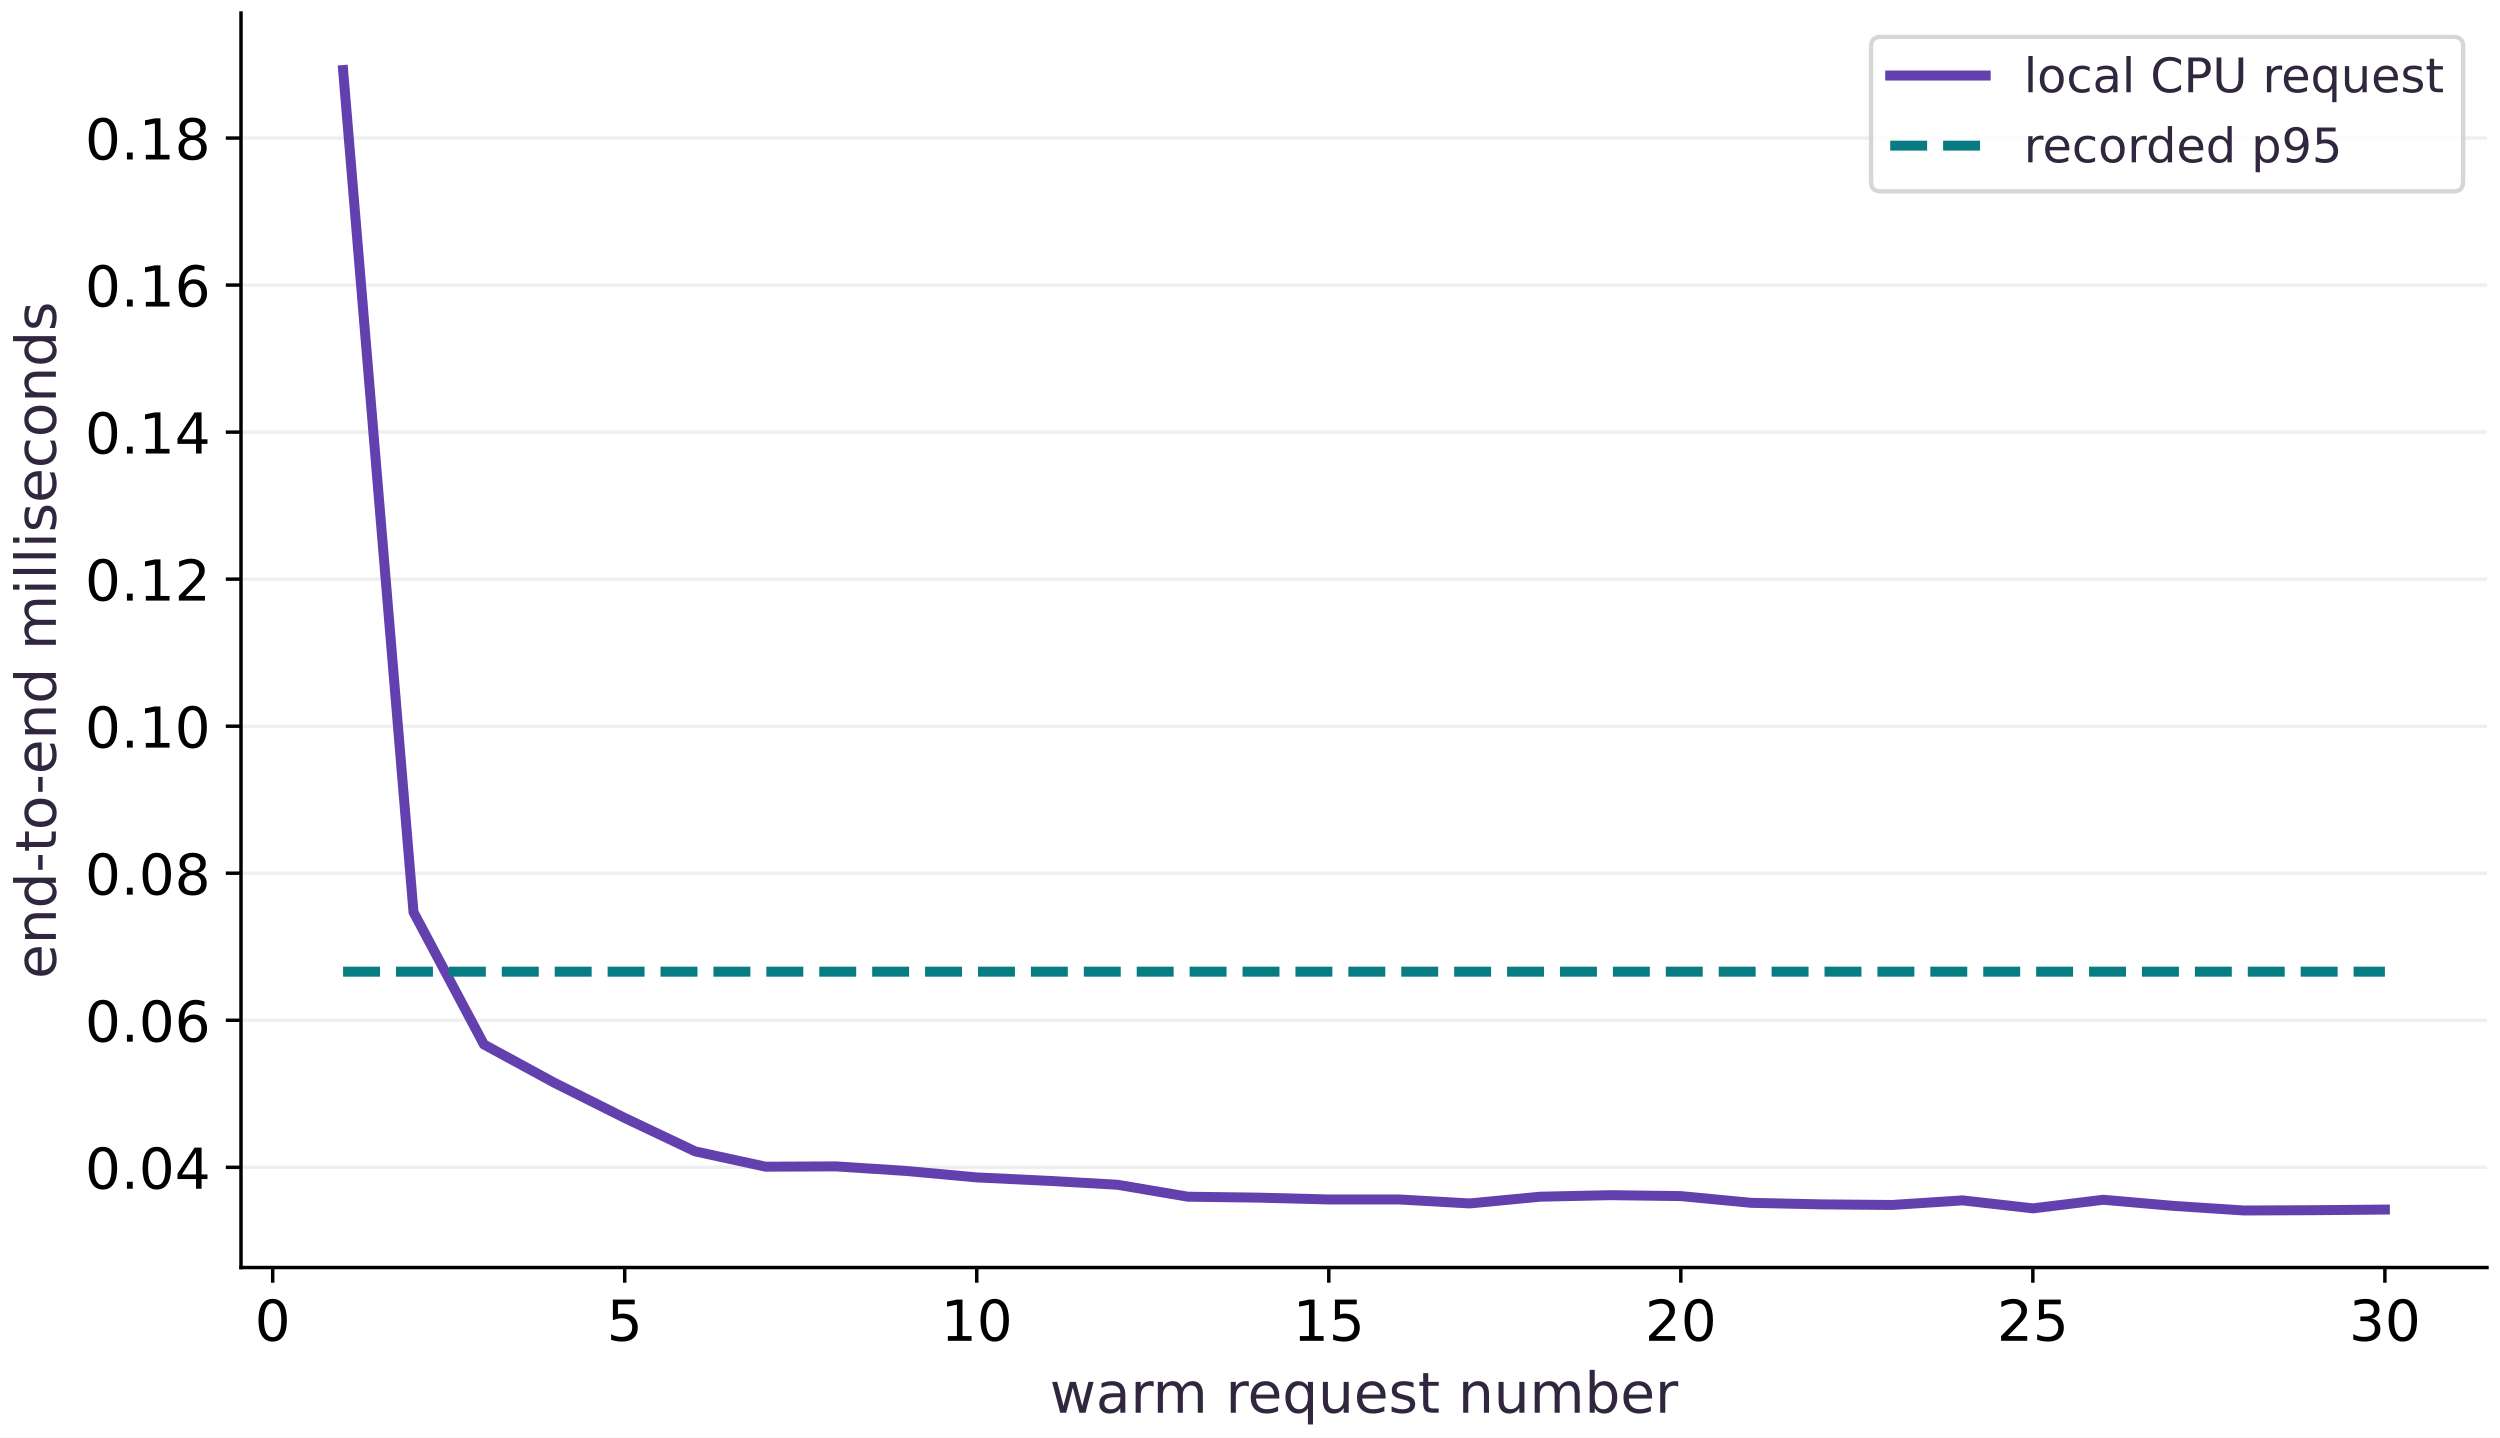
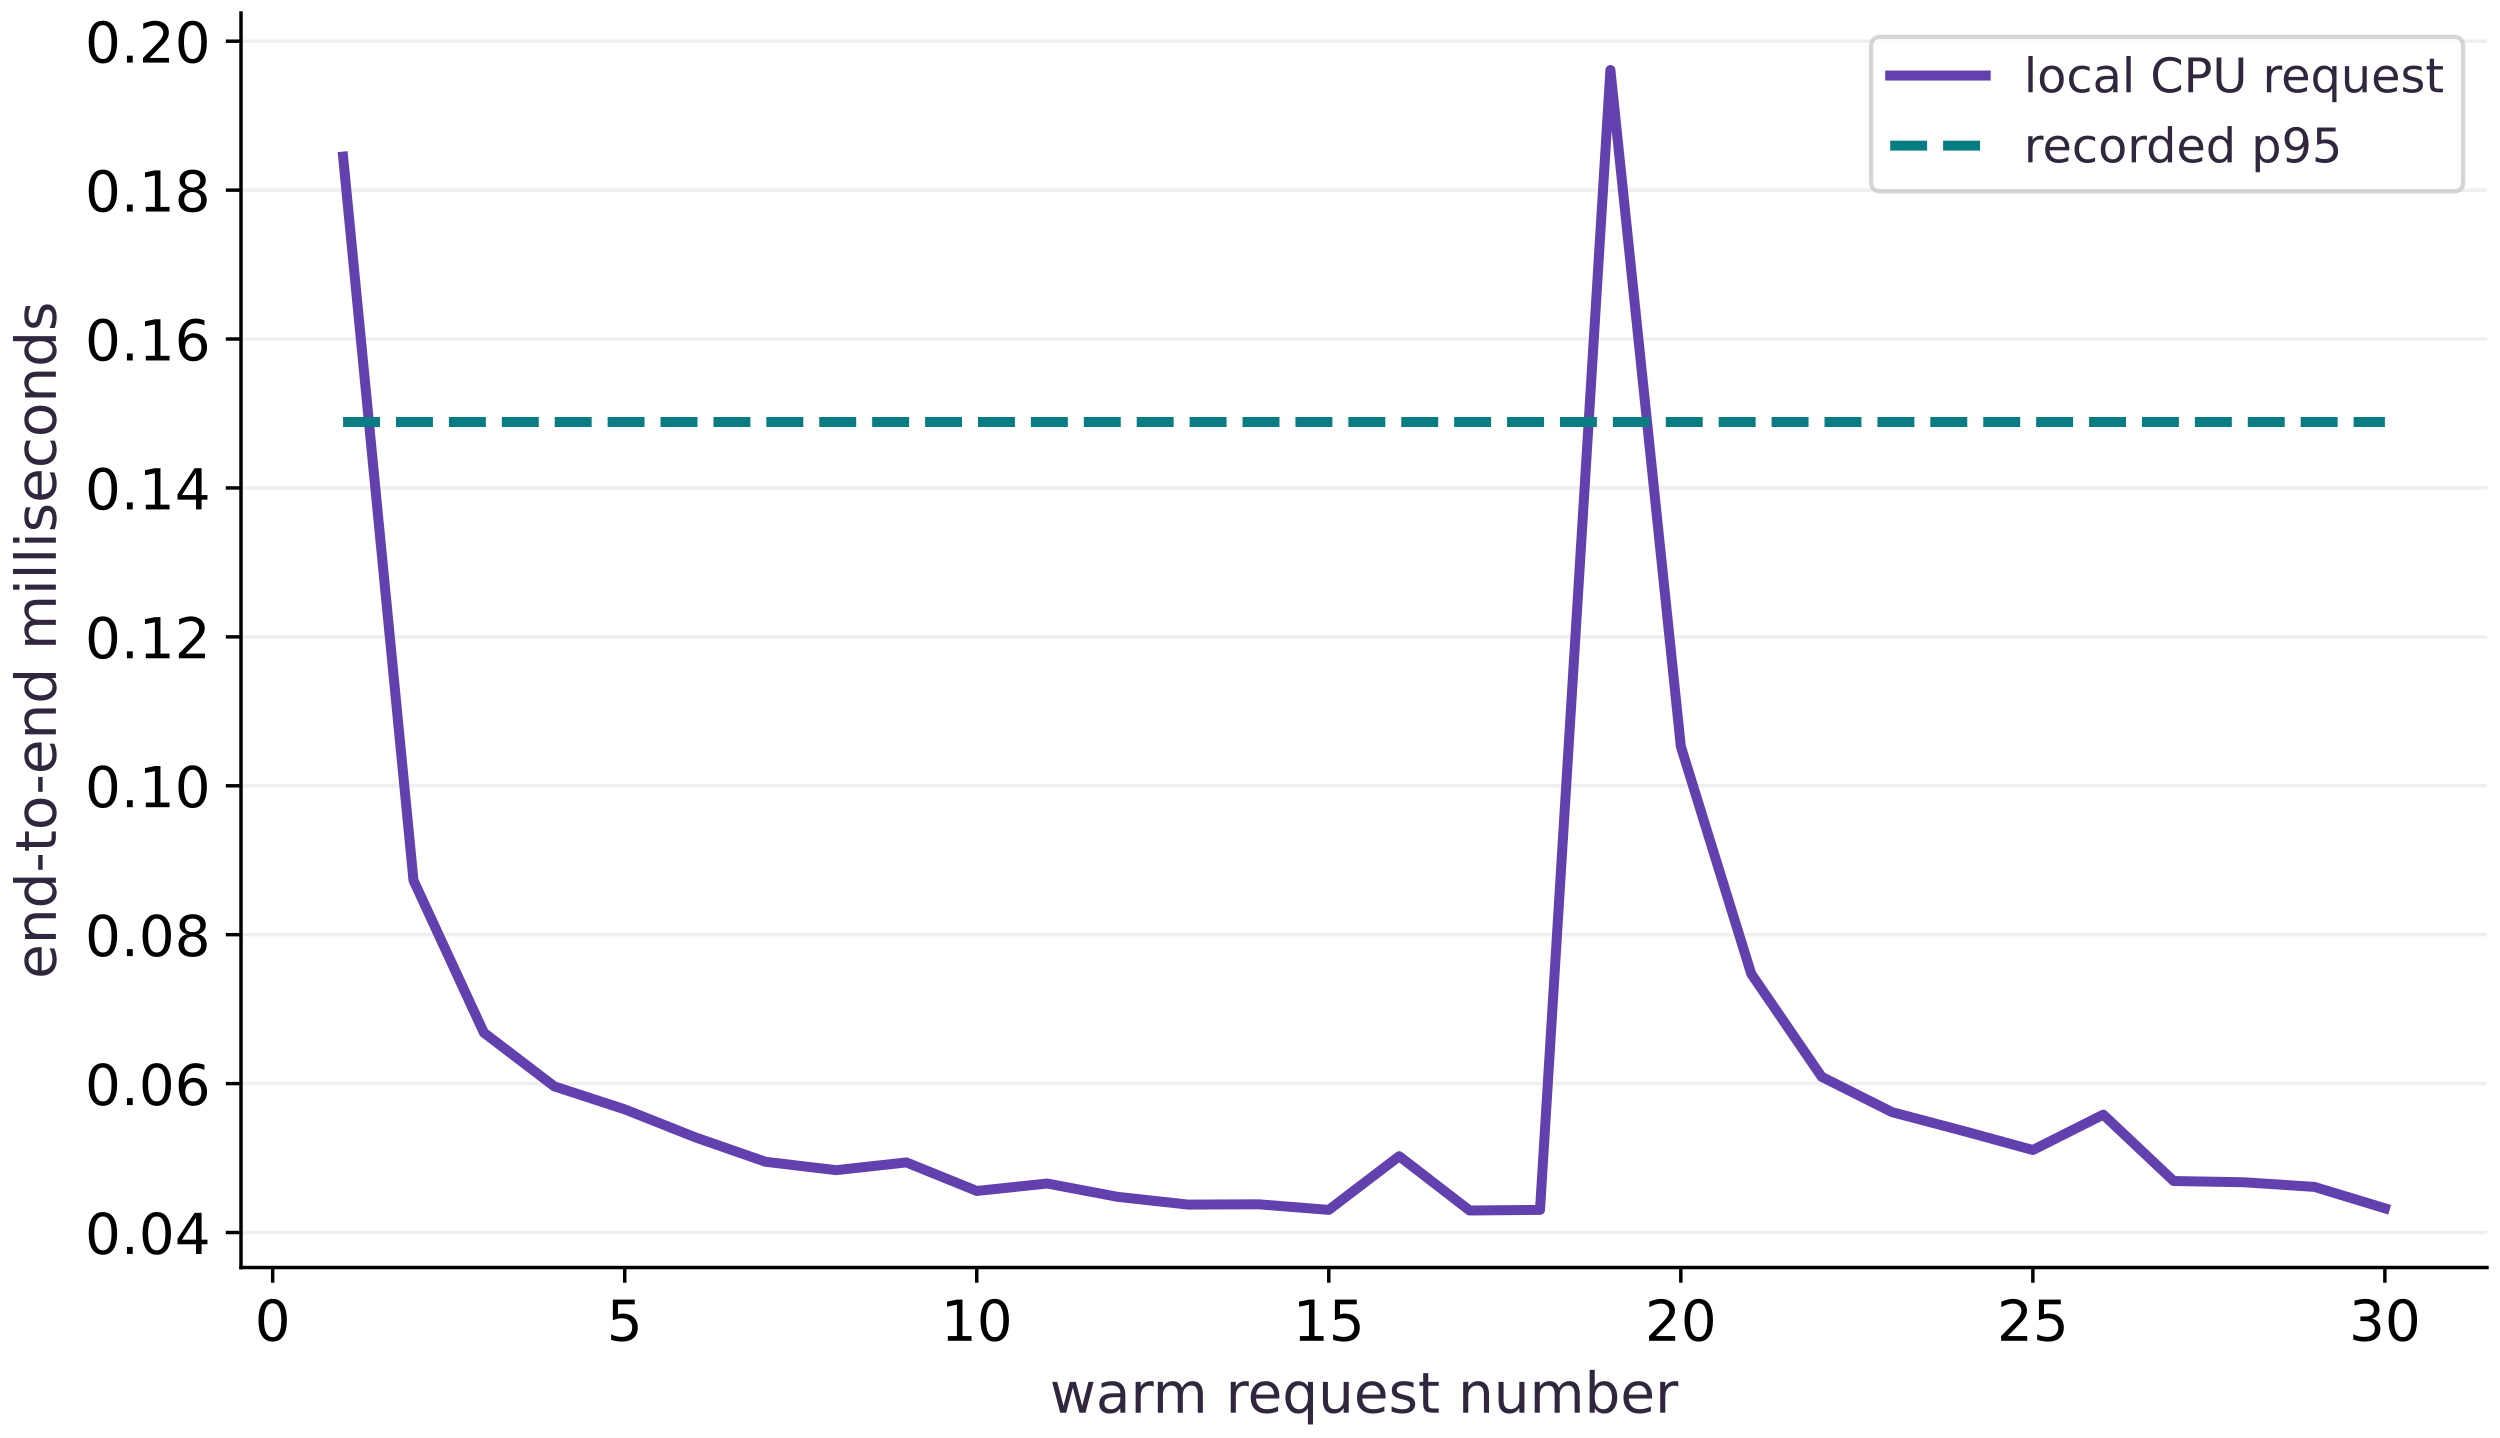
<svg xmlns="http://www.w3.org/2000/svg" xmlns:xlink="http://www.w3.org/1999/xlink" width="576pt" height="331.2pt" viewBox="0 0 576 331.2" version="1.1">
  <defs>
    <style type="text/css">*{stroke-linejoin: round; stroke-linecap: butt}</style>
  </defs>
  <g id="figure_1">
    <g id="patch_1">
      <path d="M 0 331.2  L 576 331.2  L 576 0  L 0 0  z " style="fill: #ffffff" />
    </g>
    <g id="axes_1">
      <g id="patch_2">
        <path d="M 55.527 292.037  L 573 292.037  L 573 3  L 55.527 3  z " style="fill: #ffffff" />
      </g>
      <g id="matplotlib.axis_1">
        <g id="xtick_1">
          <g id="line2d_1">
            <defs>
              <path id="m0c3497cf6a" d="M 0 0  L 0 3.5  " style="stroke: #000000; stroke-width: 0.8" />
            </defs>
            <g>
              <use xlink:href="#m0c3497cf6a" x="62.827" y="292.037" style="stroke: #000000; stroke-width: 0.8" />
            </g>
          </g>
          <g id="text_1">
            <text style="font-size: 13px; font-family: 'DejaVu Sans'; text-anchor: middle" x="62.827" y="308.915" transform="rotate(-0 62.82689 308.9146)">0</text>
          </g>
        </g>
        <g id="xtick_2">
          <g id="line2d_2">
            <g>
              <use xlink:href="#m0c3497cf6a" x="143.935" y="292.037" style="stroke: #000000; stroke-width: 0.8" />
            </g>
          </g>
          <g id="text_2">
            <text style="font-size: 13px; font-family: 'DejaVu Sans'; text-anchor: middle" x="143.935" y="308.915" transform="rotate(-0 143.9355 308.9146)">5</text>
          </g>
        </g>
        <g id="xtick_3">
          <g id="line2d_3">
            <g>
              <use xlink:href="#m0c3497cf6a" x="225.044" y="292.037" style="stroke: #000000; stroke-width: 0.8" />
            </g>
          </g>
          <g id="text_3">
            <text style="font-size: 13px; font-family: 'DejaVu Sans'; text-anchor: middle" x="225.044" y="308.915" transform="rotate(-0 225.044 308.9146)">10</text>
          </g>
        </g>
        <g id="xtick_4">
          <g id="line2d_4">
            <g>
              <use xlink:href="#m0c3497cf6a" x="306.153" y="292.037" style="stroke: #000000; stroke-width: 0.8" />
            </g>
          </g>
          <g id="text_4">
            <text style="font-size: 13px; font-family: 'DejaVu Sans'; text-anchor: middle" x="306.153" y="308.915" transform="rotate(-0 306.1526 308.9146)">15</text>
          </g>
        </g>
        <g id="xtick_5">
          <g id="line2d_5">
            <g>
              <use xlink:href="#m0c3497cf6a" x="387.261" y="292.037" style="stroke: #000000; stroke-width: 0.8" />
            </g>
          </g>
          <g id="text_5">
            <text style="font-size: 13px; font-family: 'DejaVu Sans'; text-anchor: middle" x="387.261" y="308.915" transform="rotate(-0 387.2611 308.9146)">20</text>
          </g>
        </g>
        <g id="xtick_6">
          <g id="line2d_6">
            <g>
              <use xlink:href="#m0c3497cf6a" x="468.37" y="292.037" style="stroke: #000000; stroke-width: 0.8" />
            </g>
          </g>
          <g id="text_6">
            <text style="font-size: 13px; font-family: 'DejaVu Sans'; text-anchor: middle" x="468.37" y="308.915" transform="rotate(-0 468.3697 308.9146)">25</text>
          </g>
        </g>
        <g id="xtick_7">
          <g id="line2d_7">
            <g>
              <use xlink:href="#m0c3497cf6a" x="549.478" y="292.037" style="stroke: #000000; stroke-width: 0.8" />
            </g>
          </g>
          <g id="text_7">
            <text style="font-size: 13px; font-family: 'DejaVu Sans'; text-anchor: middle" x="549.478" y="308.915" transform="rotate(-0 549.4783 308.9146)">30</text>
          </g>
        </g>
        <g id="text_8">
          <text style="font-size: 13px; font-family: 'DejaVu Sans'; text-anchor: middle; fill: #30273e" x="314.263" y="325.496" transform="rotate(-0 314.2634 325.4962)">warm request number</text>
        </g>
      </g>
      <g id="matplotlib.axis_2">
        <g id="ytick_1">
          <g id="line2d_8">
-             <path d="M 55.527 268.947  L 573 268.947  " clip-path="url(#p3ced328b49)" style="fill: none; stroke: #b0b0b0; stroke-opacity: 0.2; stroke-width: 0.8; stroke-linecap: square" />
+             <path d="M 55.527 283.973  L 573 283.973  " clip-path="url(#pd435cf1a24)" style="fill: none; stroke: #b0b0b0; stroke-opacity: 0.2; stroke-width: 0.8; stroke-linecap: square" />
          </g>
          <g id="line2d_9">
            <defs>
              <path id="m24c27273c3" d="M 0 0  L -3.5 0  " style="stroke: #000000; stroke-width: 0.8" />
            </defs>
            <g>
-               <use xlink:href="#m24c27273c3" x="55.527" y="268.947" style="stroke: #000000; stroke-width: 0.8" />
+               <use xlink:href="#m24c27273c3" x="55.527" y="283.973" style="stroke: #000000; stroke-width: 0.8" />
            </g>
          </g>
          <g id="text_9">
-             <text style="font-size: 13px; font-family: 'DejaVu Sans'; text-anchor: end" x="48.527" y="273.886" transform="rotate(-0 48.52712 273.8855)">0.04</text>
+             <text style="font-size: 13px; font-family: 'DejaVu Sans'; text-anchor: end" x="48.527" y="288.912" transform="rotate(-0 48.52712 288.9116)">0.04</text>
          </g>
        </g>
        <g id="ytick_2">
          <g id="line2d_10">
-             <path d="M 55.527 235.069  L 573 235.069  " clip-path="url(#p3ced328b49)" style="fill: none; stroke: #b0b0b0; stroke-opacity: 0.2; stroke-width: 0.8; stroke-linecap: square" />
+             <path d="M 55.527 249.662  L 573 249.662  " clip-path="url(#pd435cf1a24)" style="fill: none; stroke: #b0b0b0; stroke-opacity: 0.2; stroke-width: 0.8; stroke-linecap: square" />
          </g>
          <g id="line2d_11">
            <g>
-               <use xlink:href="#m24c27273c3" x="55.527" y="235.069" style="stroke: #000000; stroke-width: 0.8" />
+               <use xlink:href="#m24c27273c3" x="55.527" y="249.662" style="stroke: #000000; stroke-width: 0.8" />
            </g>
          </g>
          <g id="text_10">
-             <text style="font-size: 13px; font-family: 'DejaVu Sans'; text-anchor: end" x="48.527" y="240.008" transform="rotate(-0 48.52712 240.0084)">0.06</text>
+             <text style="font-size: 13px; font-family: 'DejaVu Sans'; text-anchor: end" x="48.527" y="254.601" transform="rotate(-0 48.52712 254.6014)">0.06</text>
          </g>
        </g>
        <g id="ytick_3">
          <g id="line2d_12">
-             <path d="M 55.527 201.192  L 573 201.192  " clip-path="url(#p3ced328b49)" style="fill: none; stroke: #b0b0b0; stroke-opacity: 0.2; stroke-width: 0.8; stroke-linecap: square" />
+             <path d="M 55.527 215.352  L 573 215.352  " clip-path="url(#pd435cf1a24)" style="fill: none; stroke: #b0b0b0; stroke-opacity: 0.2; stroke-width: 0.8; stroke-linecap: square" />
          </g>
          <g id="line2d_13">
            <g>
-               <use xlink:href="#m24c27273c3" x="55.527" y="201.192" style="stroke: #000000; stroke-width: 0.8" />
+               <use xlink:href="#m24c27273c3" x="55.527" y="215.352" style="stroke: #000000; stroke-width: 0.8" />
            </g>
          </g>
          <g id="text_11">
-             <text style="font-size: 13px; font-family: 'DejaVu Sans'; text-anchor: end" x="48.527" y="206.131" transform="rotate(-0 48.52712 206.1314)">0.08</text>
+             <text style="font-size: 13px; font-family: 'DejaVu Sans'; text-anchor: end" x="48.527" y="220.291" transform="rotate(-0 48.52712 220.2913)">0.08</text>
          </g>
        </g>
        <g id="ytick_4">
          <g id="line2d_14">
-             <path d="M 55.527 167.315  L 573 167.315  " clip-path="url(#p3ced328b49)" style="fill: none; stroke: #b0b0b0; stroke-opacity: 0.2; stroke-width: 0.8; stroke-linecap: square" />
+             <path d="M 55.527 181.042  L 573 181.042  " clip-path="url(#pd435cf1a24)" style="fill: none; stroke: #b0b0b0; stroke-opacity: 0.2; stroke-width: 0.8; stroke-linecap: square" />
          </g>
          <g id="line2d_15">
            <g>
-               <use xlink:href="#m24c27273c3" x="55.527" y="167.315" style="stroke: #000000; stroke-width: 0.8" />
+               <use xlink:href="#m24c27273c3" x="55.527" y="181.042" style="stroke: #000000; stroke-width: 0.8" />
            </g>
          </g>
          <g id="text_12">
-             <text style="font-size: 13px; font-family: 'DejaVu Sans'; text-anchor: end" x="48.527" y="172.254" transform="rotate(-0 48.52712 172.2543)">0.10</text>
+             <text style="font-size: 13px; font-family: 'DejaVu Sans'; text-anchor: end" x="48.527" y="185.981" transform="rotate(-0 48.52712 185.9811)">0.10</text>
          </g>
        </g>
        <g id="ytick_5">
          <g id="line2d_16">
-             <path d="M 55.527 133.438  L 573 133.438  " clip-path="url(#p3ced328b49)" style="fill: none; stroke: #b0b0b0; stroke-opacity: 0.2; stroke-width: 0.8; stroke-linecap: square" />
+             <path d="M 55.527 146.732  L 573 146.732  " clip-path="url(#pd435cf1a24)" style="fill: none; stroke: #b0b0b0; stroke-opacity: 0.2; stroke-width: 0.8; stroke-linecap: square" />
          </g>
          <g id="line2d_17">
            <g>
-               <use xlink:href="#m24c27273c3" x="55.527" y="133.438" style="stroke: #000000; stroke-width: 0.8" />
+               <use xlink:href="#m24c27273c3" x="55.527" y="146.732" style="stroke: #000000; stroke-width: 0.8" />
            </g>
          </g>
          <g id="text_13">
-             <text style="font-size: 13px; font-family: 'DejaVu Sans'; text-anchor: end" x="48.527" y="138.377" transform="rotate(-0 48.52712 138.3772)">0.12</text>
+             <text style="font-size: 13px; font-family: 'DejaVu Sans'; text-anchor: end" x="48.527" y="151.671" transform="rotate(-0 48.52712 151.6709)">0.12</text>
          </g>
        </g>
        <g id="ytick_6">
          <g id="line2d_18">
-             <path d="M 55.527 99.561  L 573 99.561  " clip-path="url(#p3ced328b49)" style="fill: none; stroke: #b0b0b0; stroke-opacity: 0.2; stroke-width: 0.8; stroke-linecap: square" />
+             <path d="M 55.527 112.422  L 573 112.422  " clip-path="url(#pd435cf1a24)" style="fill: none; stroke: #b0b0b0; stroke-opacity: 0.2; stroke-width: 0.8; stroke-linecap: square" />
          </g>
          <g id="line2d_19">
            <g>
-               <use xlink:href="#m24c27273c3" x="55.527" y="99.561" style="stroke: #000000; stroke-width: 0.8" />
+               <use xlink:href="#m24c27273c3" x="55.527" y="112.422" style="stroke: #000000; stroke-width: 0.8" />
            </g>
          </g>
          <g id="text_14">
-             <text style="font-size: 13px; font-family: 'DejaVu Sans'; text-anchor: end" x="48.527" y="104.5" transform="rotate(-0 48.52712 104.5001)">0.14</text>
+             <text style="font-size: 13px; font-family: 'DejaVu Sans'; text-anchor: end" x="48.527" y="117.361" transform="rotate(-0 48.52712 117.3608)">0.14</text>
          </g>
        </g>
        <g id="ytick_7">
          <g id="line2d_20">
-             <path d="M 55.527 65.684  L 573 65.684  " clip-path="url(#p3ced328b49)" style="fill: none; stroke: #b0b0b0; stroke-opacity: 0.2; stroke-width: 0.8; stroke-linecap: square" />
+             <path d="M 55.527 78.112  L 573 78.112  " clip-path="url(#pd435cf1a24)" style="fill: none; stroke: #b0b0b0; stroke-opacity: 0.2; stroke-width: 0.8; stroke-linecap: square" />
          </g>
          <g id="line2d_21">
            <g>
-               <use xlink:href="#m24c27273c3" x="55.527" y="65.684" style="stroke: #000000; stroke-width: 0.8" />
+               <use xlink:href="#m24c27273c3" x="55.527" y="78.112" style="stroke: #000000; stroke-width: 0.8" />
            </g>
          </g>
          <g id="text_15">
-             <text style="font-size: 13px; font-family: 'DejaVu Sans'; text-anchor: end" x="48.527" y="70.623" transform="rotate(-0 48.52712 70.62304)">0.16</text>
+             <text style="font-size: 13px; font-family: 'DejaVu Sans'; text-anchor: end" x="48.527" y="83.051" transform="rotate(-0 48.52712 83.0506)">0.16</text>
          </g>
        </g>
        <g id="ytick_8">
          <g id="line2d_22">
-             <path d="M 55.527 31.807  L 573 31.807  " clip-path="url(#p3ced328b49)" style="fill: none; stroke: #b0b0b0; stroke-opacity: 0.2; stroke-width: 0.8; stroke-linecap: square" />
+             <path d="M 55.527 43.801  L 573 43.801  " clip-path="url(#pd435cf1a24)" style="fill: none; stroke: #b0b0b0; stroke-opacity: 0.2; stroke-width: 0.8; stroke-linecap: square" />
          </g>
          <g id="line2d_23">
            <g>
-               <use xlink:href="#m24c27273c3" x="55.527" y="31.807" style="stroke: #000000; stroke-width: 0.8" />
+               <use xlink:href="#m24c27273c3" x="55.527" y="43.801" style="stroke: #000000; stroke-width: 0.8" />
            </g>
          </g>
          <g id="text_16">
-             <text style="font-size: 13px; font-family: 'DejaVu Sans'; text-anchor: end" x="48.527" y="36.746" transform="rotate(-0 48.52712 36.74596)">0.18</text>
-           </g>
-         </g>
-         <g id="text_17">
+             <text style="font-size: 13px; font-family: 'DejaVu Sans'; text-anchor: end" x="48.527" y="48.74" transform="rotate(-0 48.52712 48.74043)">0.18</text>
+           </g>
+         </g>
+         <g id="ytick_9">
+           <g id="line2d_24">
+             <path d="M 55.527 9.491  L 573 9.491  " clip-path="url(#pd435cf1a24)" style="fill: none; stroke: #b0b0b0; stroke-opacity: 0.2; stroke-width: 0.8; stroke-linecap: square" />
+           </g>
+           <g id="line2d_25">
+             <g>
+               <use xlink:href="#m24c27273c3" x="55.527" y="9.491" style="stroke: #000000; stroke-width: 0.8" />
+             </g>
+           </g>
+           <g id="text_17">
+             <text style="font-size: 13px; font-family: 'DejaVu Sans'; text-anchor: end" x="48.527" y="14.43" transform="rotate(-0 48.52712 14.43026)">0.20</text>
+           </g>
+         </g>
+         <g id="text_18">
          <text style="font-size: 13px; font-family: 'DejaVu Sans'; text-anchor: middle; fill: #30273e" x="12.878" y="147.518" transform="rotate(-90 12.87821 147.5184)">end-to-end milliseconds</text>
        </g>
      </g>
-       <g id="line2d_24">
-         <path d="M 79.049 16.138  L 95.27 210.155  L 111.492 240.646  L 127.714 249.468  L 143.935 257.582  L 160.157 265.277  L 176.379 268.806  L 192.601 268.735  L 208.822 269.793  L 225.044 271.276  L 241.266 272.053  L 257.487 272.969  L 273.709 275.722  L 289.931 275.934  L 306.153 276.357  L 322.374 276.357  L 338.596 277.275  L 354.818 275.722  L 371.039 275.368  L 387.261 275.581  L 403.483 277.133  L 419.705 277.487  L 435.926 277.627  L 452.148 276.569  L 468.37 278.405  L 484.591 276.427  L 500.813 277.839  L 517.035 278.899  L 533.257 278.828  L 549.478 278.686  " clip-path="url(#p3ced328b49)" style="fill: none; stroke: #6240ad; stroke-width: 2.3; stroke-linecap: square" />
-       </g>
-       <g id="line2d_25">
-         <path d="M 79.049 223.876  L 95.27 223.876  L 111.492 223.876  L 127.714 223.876  L 143.935 223.876  L 160.157 223.876  L 176.379 223.876  L 192.601 223.876  L 208.822 223.876  L 225.044 223.876  L 241.266 223.876  L 257.487 223.876  L 273.709 223.876  L 289.931 223.876  L 306.153 223.876  L 322.374 223.876  L 338.596 223.876  L 354.818 223.876  L 371.039 223.876  L 387.261 223.876  L 403.483 223.876  L 419.705 223.876  L 435.926 223.876  L 452.148 223.876  L 468.37 223.876  L 484.591 223.876  L 500.813 223.876  L 517.035 223.876  L 533.257 223.876  L 549.478 223.876  " clip-path="url(#p3ced328b49)" style="fill: none; stroke-dasharray: 8.51,3.68; stroke-dashoffset: 0; stroke: #087c83; stroke-width: 2.3" />
+       <g id="line2d_26">
+         <path d="M 79.049 36.081  L 95.27 202.845  L 111.492 237.939  L 127.714 250.306  L 143.935 255.595  L 160.157 262.029  L 176.379 267.676  L 192.601 269.606  L 208.822 267.818  L 225.044 274.396  L 241.266 272.68  L 257.487 275.754  L 273.709 277.539  L 289.931 277.469  L 306.153 278.756  L 322.374 266.389  L 338.596 278.899  L 354.818 278.754  L 371.039 16.138  L 387.261 171.964  L 403.483 224.359  L 419.705 248.09  L 435.926 256.238  L 452.148 260.527  L 468.37 264.96  L 484.591 256.811  L 500.813 272.107  L 517.035 272.393  L 533.257 273.465  L 549.478 278.397  " clip-path="url(#pd435cf1a24)" style="fill: none; stroke: #6240ad; stroke-width: 2.3; stroke-linecap: square" />
+       </g>
+       <g id="line2d_27">
+         <path d="M 79.049 97.228  L 95.27 97.228  L 111.492 97.228  L 127.714 97.228  L 143.935 97.228  L 160.157 97.228  L 176.379 97.228  L 192.601 97.228  L 208.822 97.228  L 225.044 97.228  L 241.266 97.228  L 257.487 97.228  L 273.709 97.228  L 289.931 97.228  L 306.153 97.228  L 322.374 97.228  L 338.596 97.228  L 354.818 97.228  L 371.039 97.228  L 387.261 97.228  L 403.483 97.228  L 419.705 97.228  L 435.926 97.228  L 452.148 97.228  L 468.37 97.228  L 484.591 97.228  L 500.813 97.228  L 517.035 97.228  L 533.257 97.228  L 549.478 97.228  " clip-path="url(#pd435cf1a24)" style="fill: none; stroke-dasharray: 8.51,3.68; stroke-dashoffset: 0; stroke: #087c83; stroke-width: 2.3" />
      </g>
      <g id="patch_3">
        <path d="M 55.527 292.037  L 55.527 3  " style="fill: none; stroke: #000000; stroke-width: 0.8; stroke-linejoin: miter; stroke-linecap: square" />
      </g>
      <g id="patch_4">
        <path d="M 55.527 292.037  L 573 292.037  " style="fill: none; stroke: #000000; stroke-width: 0.8; stroke-linejoin: miter; stroke-linecap: square" />
      </g>
      <g id="legend_1">
        <g id="patch_5">
          <path d="M 433.303 44.092  L 565.3 44.092  Q 567.5 44.092 567.5 41.892  L 567.5 10.7  Q 567.5 8.5 565.3 8.5  L 433.303 8.5  Q 431.103 8.5 431.103 10.7  L 431.103 41.892  Q 431.103 44.092 433.303 44.092  z " style="fill: #ffffff; opacity: 0.8; stroke: #cccccc; stroke-linejoin: miter" />
        </g>
-         <g id="line2d_26">
+         <g id="line2d_28">
          <path d="M 435.503 17.409  L 446.503 17.409  L 457.503 17.409  " style="fill: none; stroke: #6240ad; stroke-width: 2.3; stroke-linecap: square" />
        </g>
-         <g id="text_18">
+         <g id="text_19">
          <text style="font-size: 11px; font-family: 'DejaVu Sans'; text-anchor: start; fill: #30273e" x="466.303" y="21.259" transform="rotate(-0 466.3032 21.25852)">local CPU request</text>
        </g>
-         <g id="line2d_27">
+         <g id="line2d_29">
          <path d="M 435.503 33.554  L 446.503 33.554  L 457.503 33.554  " style="fill: none; stroke-dasharray: 8.51,3.68; stroke-dashoffset: 0; stroke: #087c83; stroke-width: 2.3" />
        </g>
-         <g id="text_19">
+         <g id="text_20">
          <text style="font-size: 11px; font-family: 'DejaVu Sans'; text-anchor: start; fill: #30273e" x="466.303" y="37.404" transform="rotate(-0 466.3032 37.40446)">recorded p95</text>
        </g>
      </g>
    </g>
  </g>
  <defs>
-     <clipPath id="p3ced328b49">
+     <clipPath id="pd435cf1a24">
      <rect x="55.527" y="3" width="517.473" height="289.036" />
    </clipPath>
  </defs>
</svg>
